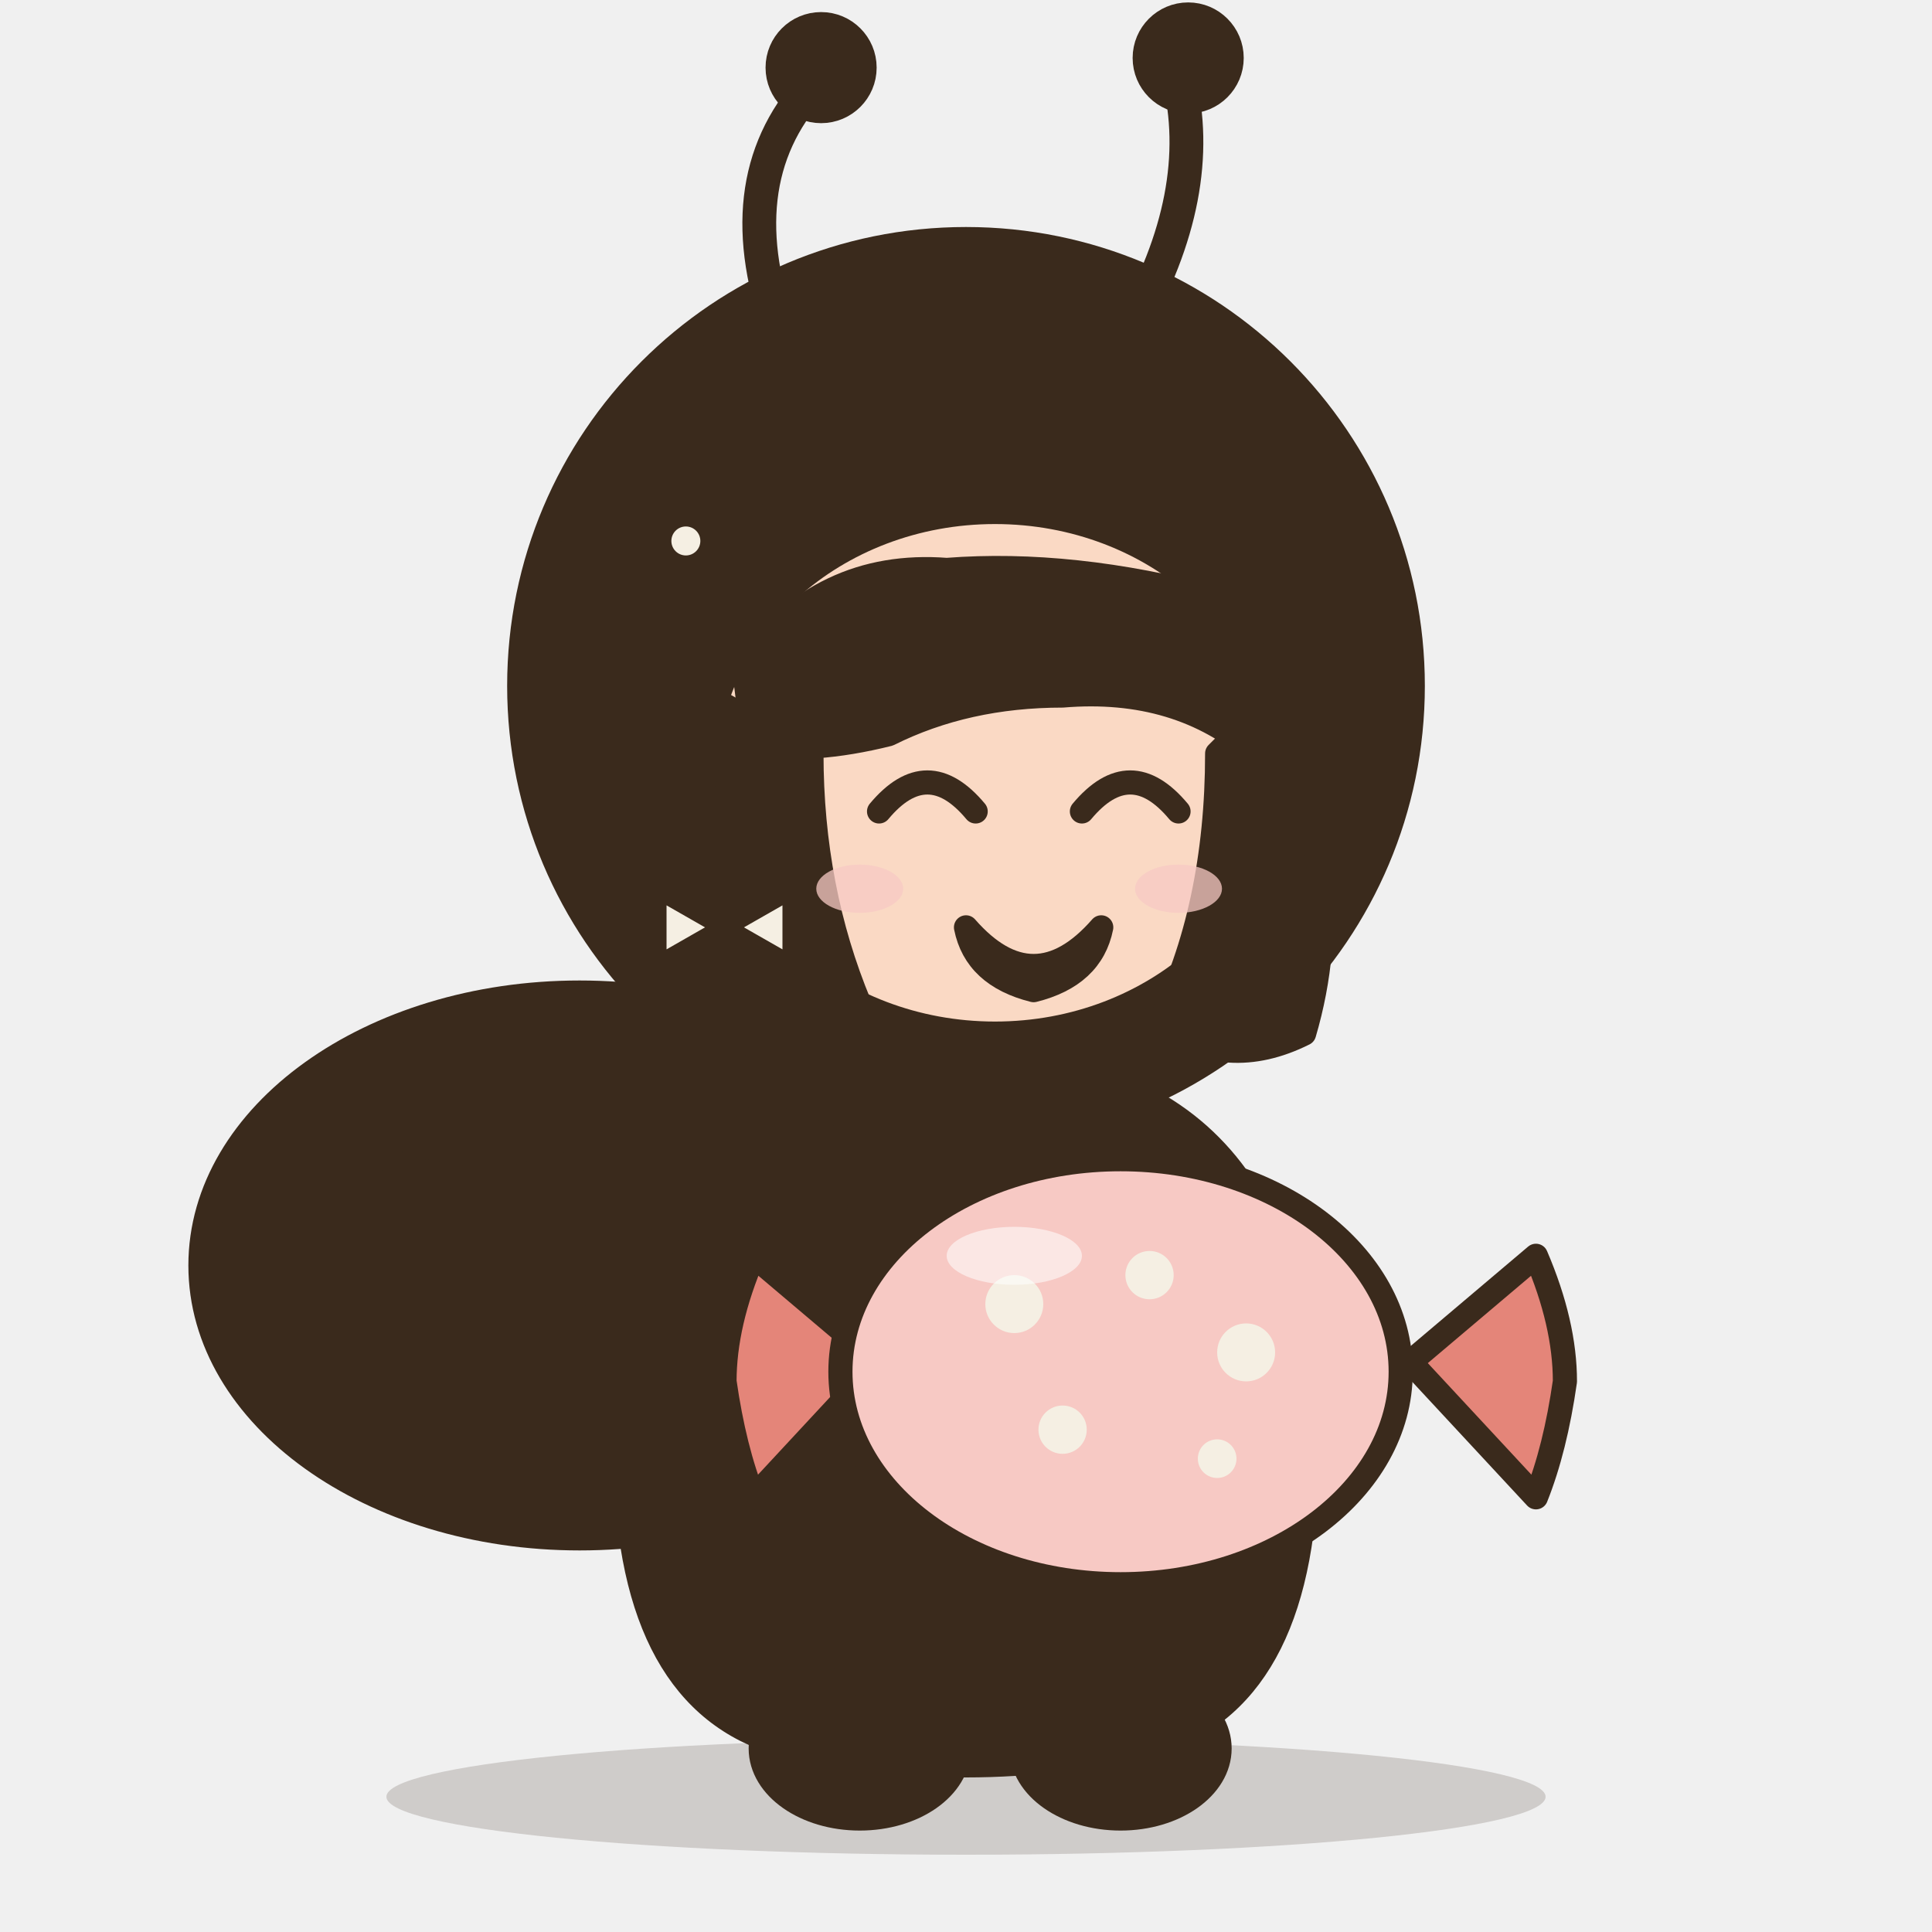
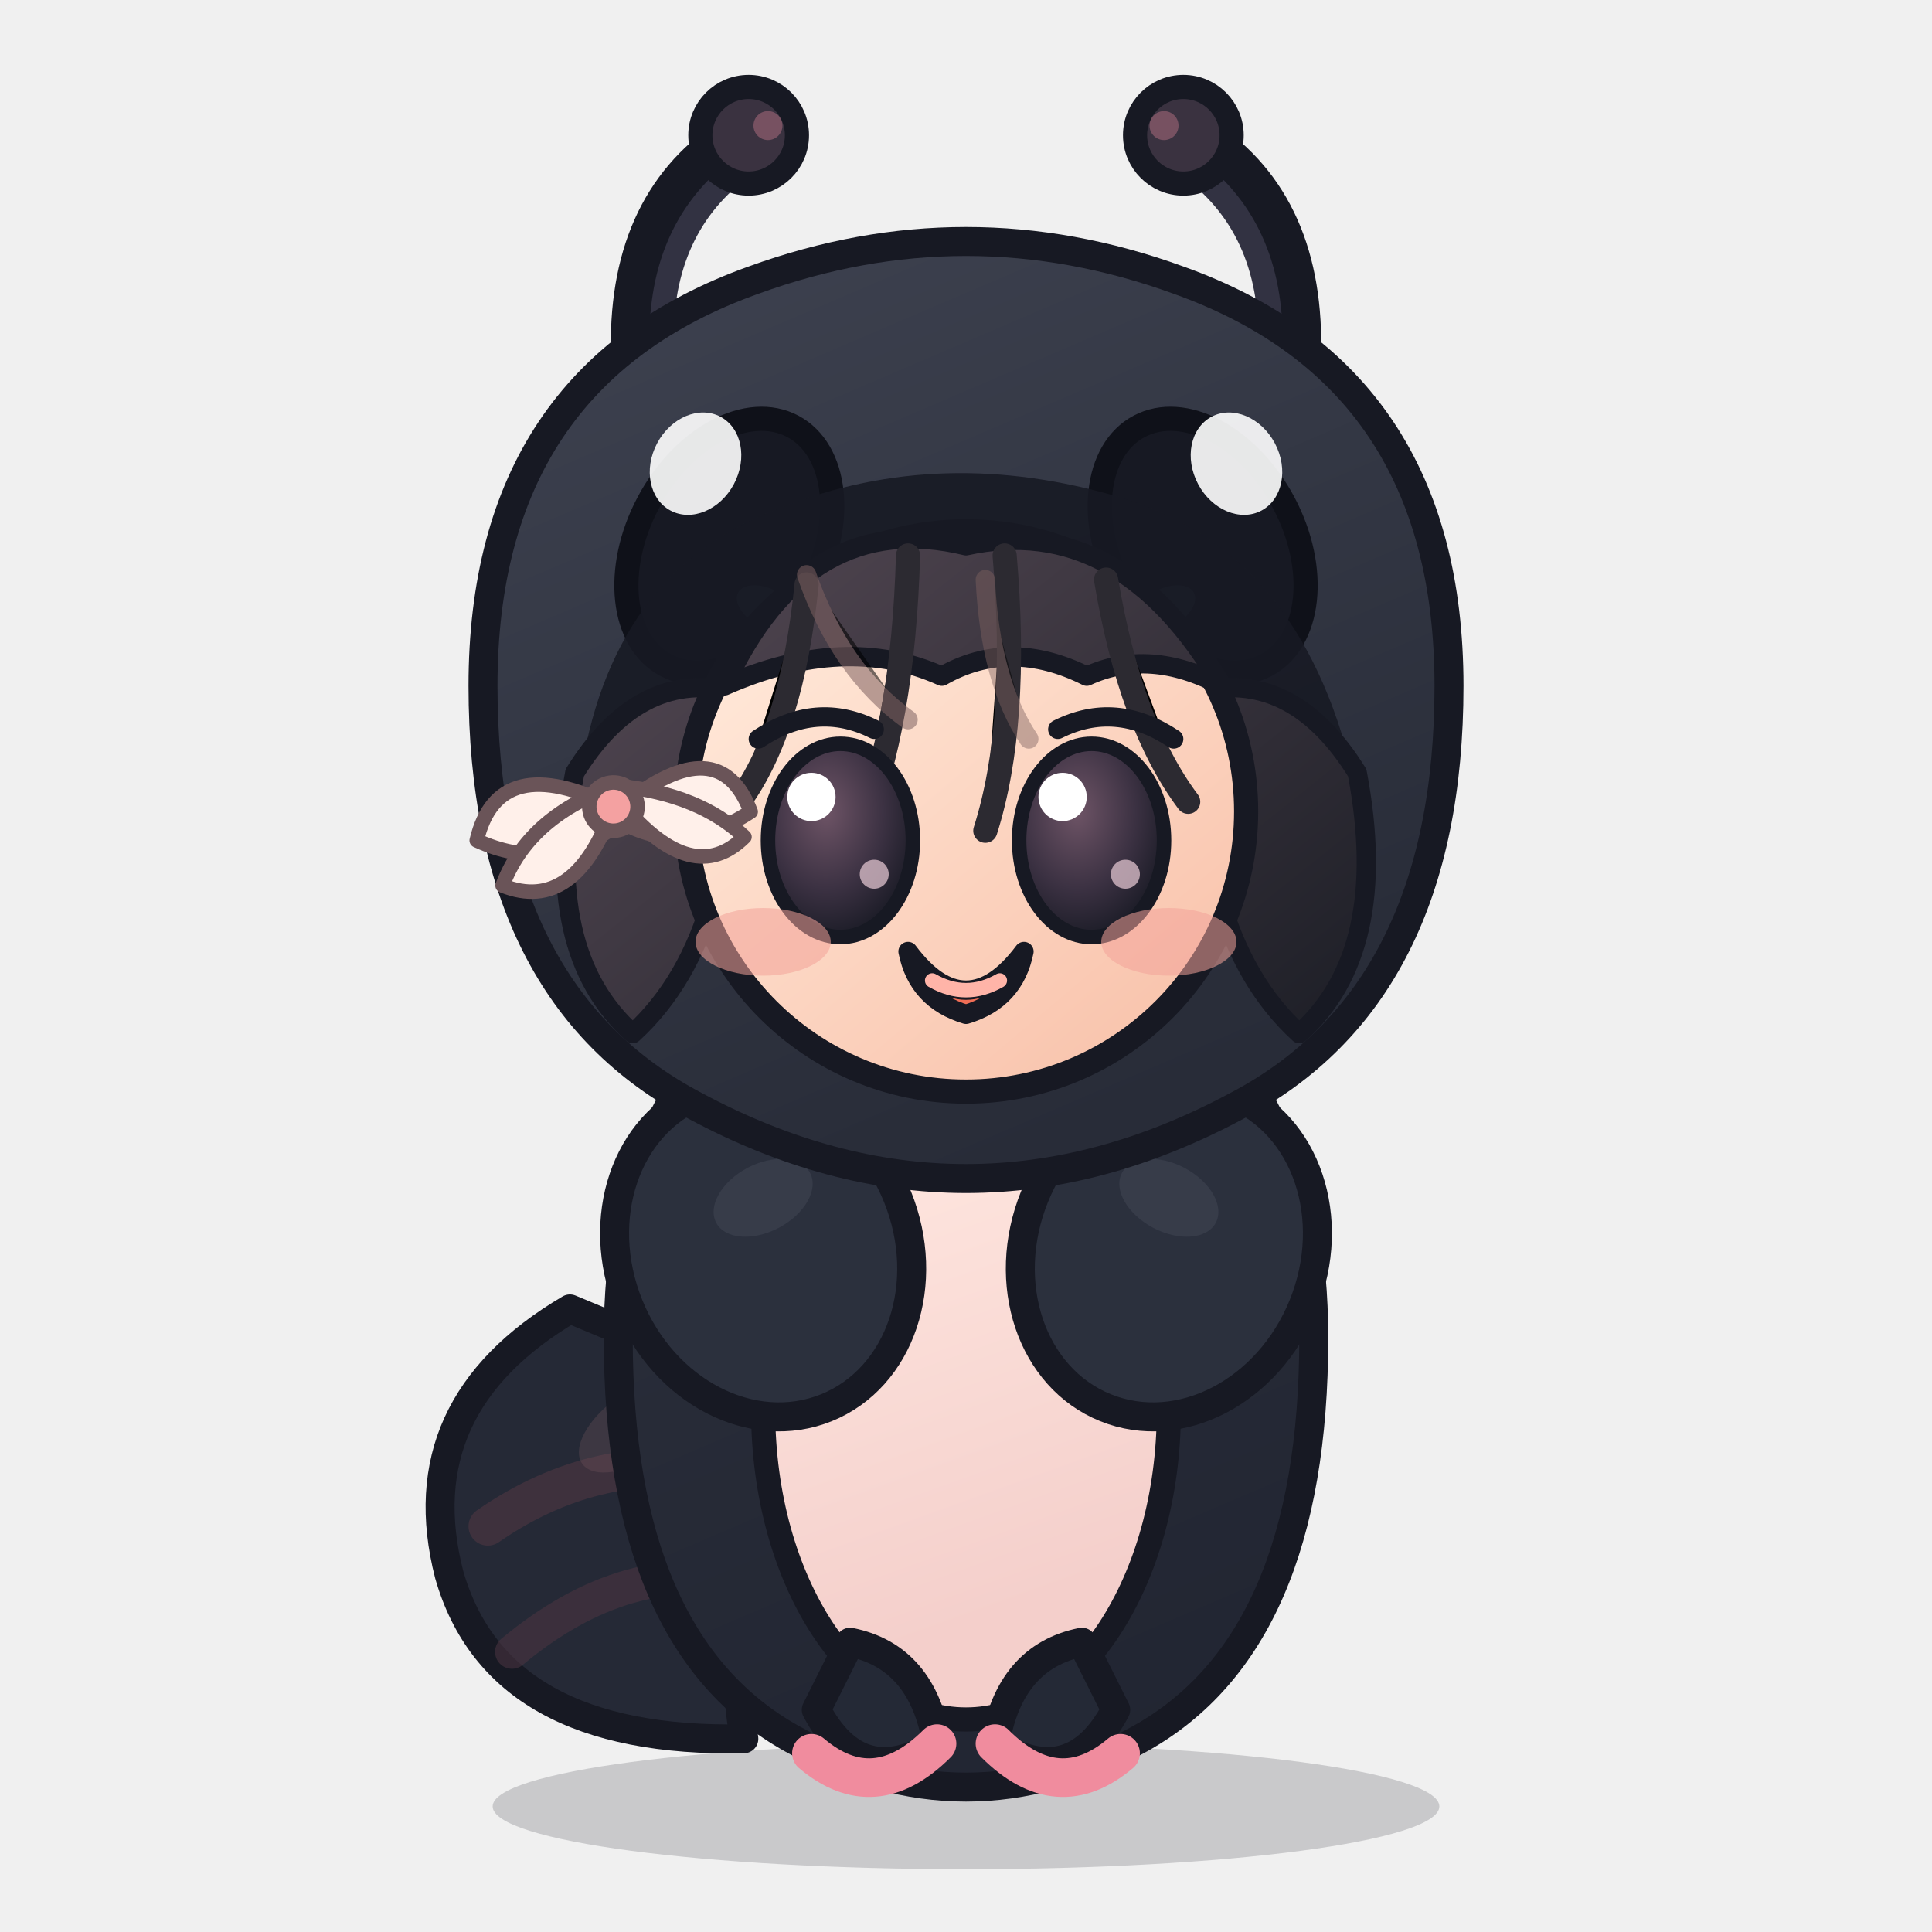
<svg xmlns="http://www.w3.org/2000/svg" viewBox="0 0 400 400">
-   <ellipse cx="200" cy="372" rx="120" ry="12" fill="#3A2A1C" fill-opacity="0.18" />
-   <ellipse cx="120" cy="262" rx="78" ry="56" fill="#3A2A1C" stroke="#3A2A1C" stroke-width="6" />
-   <path d="M 80 240 Q 100 248 120 240" stroke="#3A2A1C" stroke-width="5" fill="none" stroke-linecap="round" />
-   <path d="M 70 270 Q 100 282 130 270" stroke="#3A2A1C" stroke-width="5" fill="none" stroke-linecap="round" />
-   <path fill="#3A2A1C" stroke="#3A2A1C" stroke-width="6" stroke-linejoin="round" d="M 130 300 Q 130 220 200 220 Q 270 220 270 300 Q 270 350 240 360 Q 200 370 160 360 Q 130 350 130 300 Z" />
-   <path d="M 165 300 Q 200 308 235 300" stroke="#3A2A1C" stroke-width="5" fill="none" stroke-linecap="round" />
-   <path d="M 160 332 Q 200 342 240 332" stroke="#3A2A1C" stroke-width="5" fill="none" stroke-linecap="round" />
-   <ellipse cx="178" cy="362" rx="20" ry="14" fill="#3A2A1C" stroke="#3A2A1C" stroke-width="6" />
-   <ellipse cx="232" cy="362" rx="20" ry="14" fill="#3A2A1C" stroke="#3A2A1C" stroke-width="6" />
-   <path fill="#3A2A1C" stroke="#3A2A1C" stroke-width="6" stroke-linejoin="round" d="M 220 240 Q 230 280 252 290 Q 272 295 280 282 Q 285 270 272 260 Q 252 250 240 235 Z" />
-   <circle cx="200" cy="142" r="92" fill="#3A2A1C" stroke="#3A2A1C" stroke-width="6" />
-   <circle cx="146" cy="116" r="14" fill="#3A2A1C" stroke="#3A2A1C" stroke-width="5" />
-   <circle cx="142" cy="112" r="3" fill="#F5EFE3" />
-   <path d="M 162 70 Q 150 38 168 18" stroke="#3A2A1C" stroke-width="7" fill="none" stroke-linecap="round" />
-   <circle cx="170" cy="14" r="9" fill="#3A2A1C" stroke="#3A2A1C" stroke-width="5" />
-   <path d="M 234 68 Q 250 40 244 16" stroke="#3A2A1C" stroke-width="7" fill="none" stroke-linecap="round" />
-   <circle cx="246" cy="12" r="9" fill="#3A2A1C" stroke="#3A2A1C" stroke-width="5" />
-   <ellipse cx="206" cy="160" rx="60" ry="54" fill="#FAD9C4" stroke="#3A2A1C" stroke-width="5" />
-   <path fill="#3A2A1C" stroke="#3A2A1C" stroke-width="5" stroke-linejoin="round" d="M 154 138 Q 170 116 196 118 Q 222 116 252 124 Q 264 134 260 156 Q 244 142 220 144 Q 200 144 184 152 Q 168 156 156 154 Z" />
-   <path fill="#3A2A1C" stroke="#3A2A1C" stroke-width="5" stroke-linejoin="round" d="M 150 146 Q 138 180 152 210 Q 168 218 178 208 Q 168 184 168 156 Z" />
-   <path fill="#3A2A1C" stroke="#3A2A1C" stroke-width="5" stroke-linejoin="round" d="M 262 146 Q 280 180 270 214 Q 254 222 240 212 Q 252 188 252 156 Z" />
-   <g transform="translate(150 192)">
-     <path fill="#F5EFE3" stroke="#3A2A1C" stroke-width="4" stroke-linejoin="round" d="M 0 0 L -14 -8 L -14 8 Z M 0 0 L 14 -8 L 14 8 Z" />
-     <circle cx="0" cy="0" r="3" fill="#3A2A1C" />
-   </g>
-   <path d="M 182 168 Q 192 156 202 168" stroke="#3A2A1C" stroke-width="5" fill="none" stroke-linecap="round" />
-   <path d="M 224 168 Q 234 156 244 168" stroke="#3A2A1C" stroke-width="5" fill="none" stroke-linecap="round" />
-   <ellipse cx="178" cy="184" rx="9" ry="5" fill="#F7C9C4" fill-opacity="0.75" />
-   <ellipse cx="244" cy="184" rx="9" ry="5" fill="#F7C9C4" fill-opacity="0.75" />
-   <path fill="#B85546" stroke="#3A2A1C" stroke-width="5" stroke-linejoin="round" stroke-linecap="round" d="M 200 192 Q 214 208 228 192 Q 226 202 214 205 Q 202 202 200 192 Z" />
-   <path fill="#3A2A1C" stroke="#3A2A1C" stroke-width="6" stroke-linejoin="round" d="M 188 232 Q 168 260 178 296 Q 200 308 230 296 Q 220 260 220 240 Z" />
-   <g transform="translate(232 282)">
-     <path fill="#E48579" stroke="#3A2A1C" stroke-width="5" stroke-linejoin="round" d="M 60 0 L 86 -22 Q 92 -8 92 4 Q 90 18 86 28 Z" />
-     <path fill="#E48579" stroke="#3A2A1C" stroke-width="5" stroke-linejoin="round" d="M -50 0 L -76 -22 Q -82 -8 -82 4 Q -80 18 -76 28 Z" />
-     <ellipse cx="0" cy="2" rx="58" ry="44" fill="#F7C9C4" stroke="#3A2A1C" stroke-width="5" />
-     <circle cx="-22" cy="-12" r="6" fill="#F5EFE3" />
-     <circle cx="6" cy="-18" r="5" fill="#F5EFE3" />
-     <circle cx="26" cy="-2" r="6" fill="#F5EFE3" />
-     <circle cx="-12" cy="14" r="5" fill="#F5EFE3" />
-     <circle cx="20" cy="20" r="4" fill="#F5EFE3" />
-     <ellipse cx="-22" cy="-22" rx="14" ry="6" fill="#ffffff" fill-opacity="0.55" />
+   <defs>
+     <linearGradient id="suit" x1="130" y1="45" x2="270" y2="372" gradientUnits="userSpaceOnUse">
+       <stop offset="0" stop-color="#3E4250" />
+       <stop offset="0.55" stop-color="#292D39" />
+       <stop offset="1" stop-color="#202431" />
+     </linearGradient>
+     <linearGradient id="face" x1="160" y1="135" x2="240" y2="230" gradientUnits="userSpaceOnUse">
+       <stop offset="0" stop-color="#FFE6D6" />
+       <stop offset="1" stop-color="#F8C0A8" />
+     </linearGradient>
+     <linearGradient id="hair" x1="145" y1="110" x2="245" y2="235" gradientUnits="userSpaceOnUse">
+       <stop offset="0" stop-color="#514651" />
+       <stop offset="1" stop-color="#1F2028" />
+     </linearGradient>
+     <linearGradient id="belly" x1="182" y1="230" x2="218" y2="330" gradientUnits="userSpaceOnUse">
+       <stop offset="0" stop-color="#FFE7E0" />
+       <stop offset="1" stop-color="#F4CFCB" />
+     </linearGradient>
+     <radialGradient id="eye" cx="40%" cy="35%" r="70%">
+       <stop offset="0" stop-color="#6E5466" />
+       <stop offset="0.58" stop-color="#3B3142" />
+       <stop offset="1" stop-color="#171923" />
+     </radialGradient>
+   </defs>
+   <ellipse cx="200" cy="374" rx="98" ry="13" fill="#171923" fill-opacity="0.18" />
+   <path d="M 118 271 Q 84 291 93 326 Q 103 361 154 360 Q 149 323 154 286 Z" fill="#252936" stroke="#171923" stroke-width="6" stroke-linejoin="round" />
+   <path d="M 101 316 Q 124 300 151 305" stroke="#4C3541" stroke-width="8" stroke-linecap="round" fill="none" opacity="0.65" />
+   <path d="M 106 342 Q 130 322 155 328" stroke="#4C3541" stroke-width="7" stroke-linecap="round" fill="none" opacity="0.55" />
+   <ellipse cx="132" cy="295" rx="14" ry="7" fill="#7A5A61" opacity="0.28" transform="rotate(-35 132 295)" />
+   <path d="M 128 277 Q 128 224 164 203 Q 200 182 236 203 Q 272 224 272 277 Q 272 340 236 360 Q 200 380 164 360 Q 128 340 128 277 Z" fill="url(#suit)" stroke="#171923" stroke-width="6" stroke-linejoin="round" />
+   <ellipse cx="200" cy="292" rx="42" ry="64" fill="url(#belly)" stroke="#171923" stroke-width="5" />
+   <ellipse cx="158" cy="259" rx="30" ry="35" fill="#2B303D" stroke="#171923" stroke-width="6" transform="rotate(-22 158 259)" />
+   <ellipse cx="242" cy="259" rx="30" ry="35" fill="#2B303D" stroke="#171923" stroke-width="6" transform="rotate(22 242 259)" />
+   <ellipse cx="158" cy="248" rx="11" ry="7" fill="#555A69" opacity="0.28" transform="rotate(-28 158 248)" />
+   <ellipse cx="242" cy="248" rx="11" ry="7" fill="#555A69" opacity="0.28" transform="rotate(28 242 248)" />
+   <path d="M 169 354 Q 178 371 194 361 Q 191 343 176 340 Z" fill="#242936" stroke="#171923" stroke-width="6" stroke-linejoin="round" />
+   <path d="M 231 354 Q 222 371 206 361 Q 209 343 224 340 Z" fill="#242936" stroke="#171923" stroke-width="6" stroke-linejoin="round" />
+   <path d="M 168 363 Q 181 374 194 361" stroke="#F08C9E" stroke-width="8" stroke-linecap="round" fill="none" />
+   <path d="M 232 363 Q 219 374 206 361" stroke="#F08C9E" stroke-width="8" stroke-linecap="round" fill="none" />
+   <path d="M 160 206 Q 200 226 240 206" stroke="#171923" stroke-width="7" stroke-linecap="round" fill="none" />
+   <circle cx="200" cy="224" r="14" fill="#F28FA1" stroke="#171923" stroke-width="4" />
+   <circle cx="195" cy="220" r="2.5" fill="#171923" />
+   <circle cx="205" cy="220" r="2.5" fill="#171923" />
+   <path d="M 194 228 Q 200 233 206 228" stroke="#171923" stroke-width="3" stroke-linecap="round" fill="none" />
+   <path d="M 131 74 Q 130 43 151 29" stroke="#171923" stroke-width="9" stroke-linecap="round" fill="none" />
+   <path d="M 269 74 Q 270 43 249 29" stroke="#171923" stroke-width="9" stroke-linecap="round" fill="none" />
+   <path d="M 137 73 Q 136 48 153 35" stroke="#323242" stroke-width="5" stroke-linecap="round" fill="none" />
+   <path d="M 263 73 Q 264 48 247 35" stroke="#323242" stroke-width="5" stroke-linecap="round" fill="none" />
+   <circle cx="155" cy="28" r="10" fill="#3A3240" stroke="#171923" stroke-width="5" />
+   <circle cx="245" cy="28" r="10" fill="#3A3240" stroke="#171923" stroke-width="5" />
+   <circle cx="159" cy="26" r="3" fill="#8B5B6C" opacity="0.75" />
+   <circle cx="241" cy="26" r="3" fill="#8B5B6C" opacity="0.75" />
+   <path d="M 100 142 Q 100 78 156 58 Q 200 42 244 58 Q 300 78 300 142 Q 300 206 256 229 Q 200 259 144 229 Q 100 206 100 142 Z" fill="url(#suit)" stroke="#171923" stroke-width="6" stroke-linejoin="round" />
+   <ellipse cx="151" cy="113" rx="19" ry="28" fill="#171923" stroke="#0F1119" stroke-width="5" transform="rotate(28 151 113)" />
+   <ellipse cx="249" cy="113" rx="19" ry="28" fill="#171923" stroke="#0F1119" stroke-width="5" transform="rotate(-28 249 113)" />
+   <ellipse cx="144" cy="96" rx="9" ry="11" fill="#ffffff" opacity="0.9" transform="rotate(28 144 96)" />
+   <ellipse cx="256" cy="96" rx="9" ry="11" fill="#ffffff" opacity="0.9" transform="rotate(-28 256 96)" />
+   <ellipse cx="159" cy="126" rx="7" ry="4" fill="#4E5363" opacity="0.42" transform="rotate(28 159 126)" />
+   <ellipse cx="241" cy="126" rx="7" ry="4" fill="#4E5363" opacity="0.42" transform="rotate(-28 241 126)" />
+   <path d="M 120 162 Q 126 118 162 105 Q 195 92 232 103 Q 269 114 280 160 Q 267 148 253 146 Q 235 115 200 116 Q 165 115 147 146 Q 133 148 120 162 Z" fill="#171923" opacity="0.88" />
+   <path d="M 119 160 Q 132 139 151 143 Q 154 193 131 214 Q 112 197 119 160 Z" fill="url(#hair)" stroke="#171923" stroke-width="4" stroke-linejoin="round" />
+   <path d="M 281 160 Q 268 139 249 143 Q 246 193 269 214 Q 288 197 281 160 Z" fill="url(#hair)" stroke="#171923" stroke-width="4" stroke-linejoin="round" />
+   <ellipse cx="200" cy="168" rx="58" ry="58" fill="url(#face)" stroke="#171923" stroke-width="5" />
+   <path d="M 150 142 Q 167 105 200 113 Q 232 106 253 142 Q 238 134 225 140 Q 209 132 195 140 Q 175 131 150 142 Z" fill="url(#hair)" stroke="#171923" stroke-width="4" stroke-linejoin="round" />
+   <path d="M 167 121 Q 164 151 153 166" stroke="#2C2A31" stroke-width="5" stroke-linecap="round" />
+   <path d="M 188 115 Q 187 150 178 172" stroke="#2C2A31" stroke-width="5" stroke-linecap="round" />
+   <path d="M 208 115 Q 211 150 204 172" stroke="#2C2A31" stroke-width="5" stroke-linecap="round" />
+   <path d="M 229 120 Q 234 150 246 166" stroke="#2C2A31" stroke-width="5" stroke-linecap="round" />
+   <path d="M 167 119 Q 174 139 188 149" stroke="#7E6160" stroke-width="4" stroke-linecap="round" opacity="0.55" />
+   <path d="M 204 120 Q 205 141 213 153" stroke="#7E6160" stroke-width="4" stroke-linecap="round" opacity="0.45" />
+   <ellipse cx="174" cy="174" rx="15" ry="20" fill="url(#eye)" stroke="#171923" stroke-width="3" />
+   <ellipse cx="226" cy="174" rx="15" ry="20" fill="url(#eye)" stroke="#171923" stroke-width="3" />
+   <circle cx="168" cy="165" r="5" fill="#ffffff" />
+   <circle cx="220" cy="165" r="5" fill="#ffffff" />
+   <circle cx="181" cy="181" r="3" fill="#D5B9C4" opacity="0.8" />
+   <circle cx="233" cy="181" r="3" fill="#D5B9C4" opacity="0.8" />
+   <path d="M 157 153 Q 169 145 181 151" stroke="#171923" stroke-width="4" stroke-linecap="round" fill="none" />
+   <path d="M 243 153 Q 231 145 219 151" stroke="#171923" stroke-width="4" stroke-linecap="round" fill="none" />
+   <ellipse cx="158" cy="195" rx="14" ry="7" fill="#F3A399" opacity="0.55" />
+   <ellipse cx="242" cy="195" rx="14" ry="7" fill="#F3A399" opacity="0.55" />
+   <path d="M 188 197 Q 200 213 212 197 Q 210 207 200 210 Q 190 207 188 197 Z" fill="#F06E56" stroke="#171923" stroke-width="4" stroke-linejoin="round" stroke-linecap="round" />
+   <path d="M 193 203 Q 200 207 207 203" stroke="#FFB4A8" stroke-width="3" stroke-linecap="round" fill="none" />
+   <g transform="translate(127 167) rotate(-8)">
+     <path d="M 0 0 Q -22 -15 -29 3 Q -15 12 0 4 Z" fill="#FFF0EA" stroke="#6A5458" stroke-width="3" stroke-linejoin="round" />
+     <path d="M 0 0 Q -11 21 -25 13 Q -18 0 0 -4 Z" fill="#FFF0EA" stroke="#6A5458" stroke-width="3" stroke-linejoin="round" />
+     <path d="M 2 0 Q 24 -13 28 5 Q 13 12 2 4 Z" fill="#FFF0EA" stroke="#6A5458" stroke-width="3" stroke-linejoin="round" />
+     <path d="M 2 0 Q 14 19 26 10 Q 18 0 2 -4 Z" fill="#FFF0EA" stroke="#6A5458" stroke-width="3" stroke-linejoin="round" />
+     <circle cx="0" cy="0" r="5" fill="#F4A1A1" stroke="#6A5458" stroke-width="3" />
  </g>
</svg>
